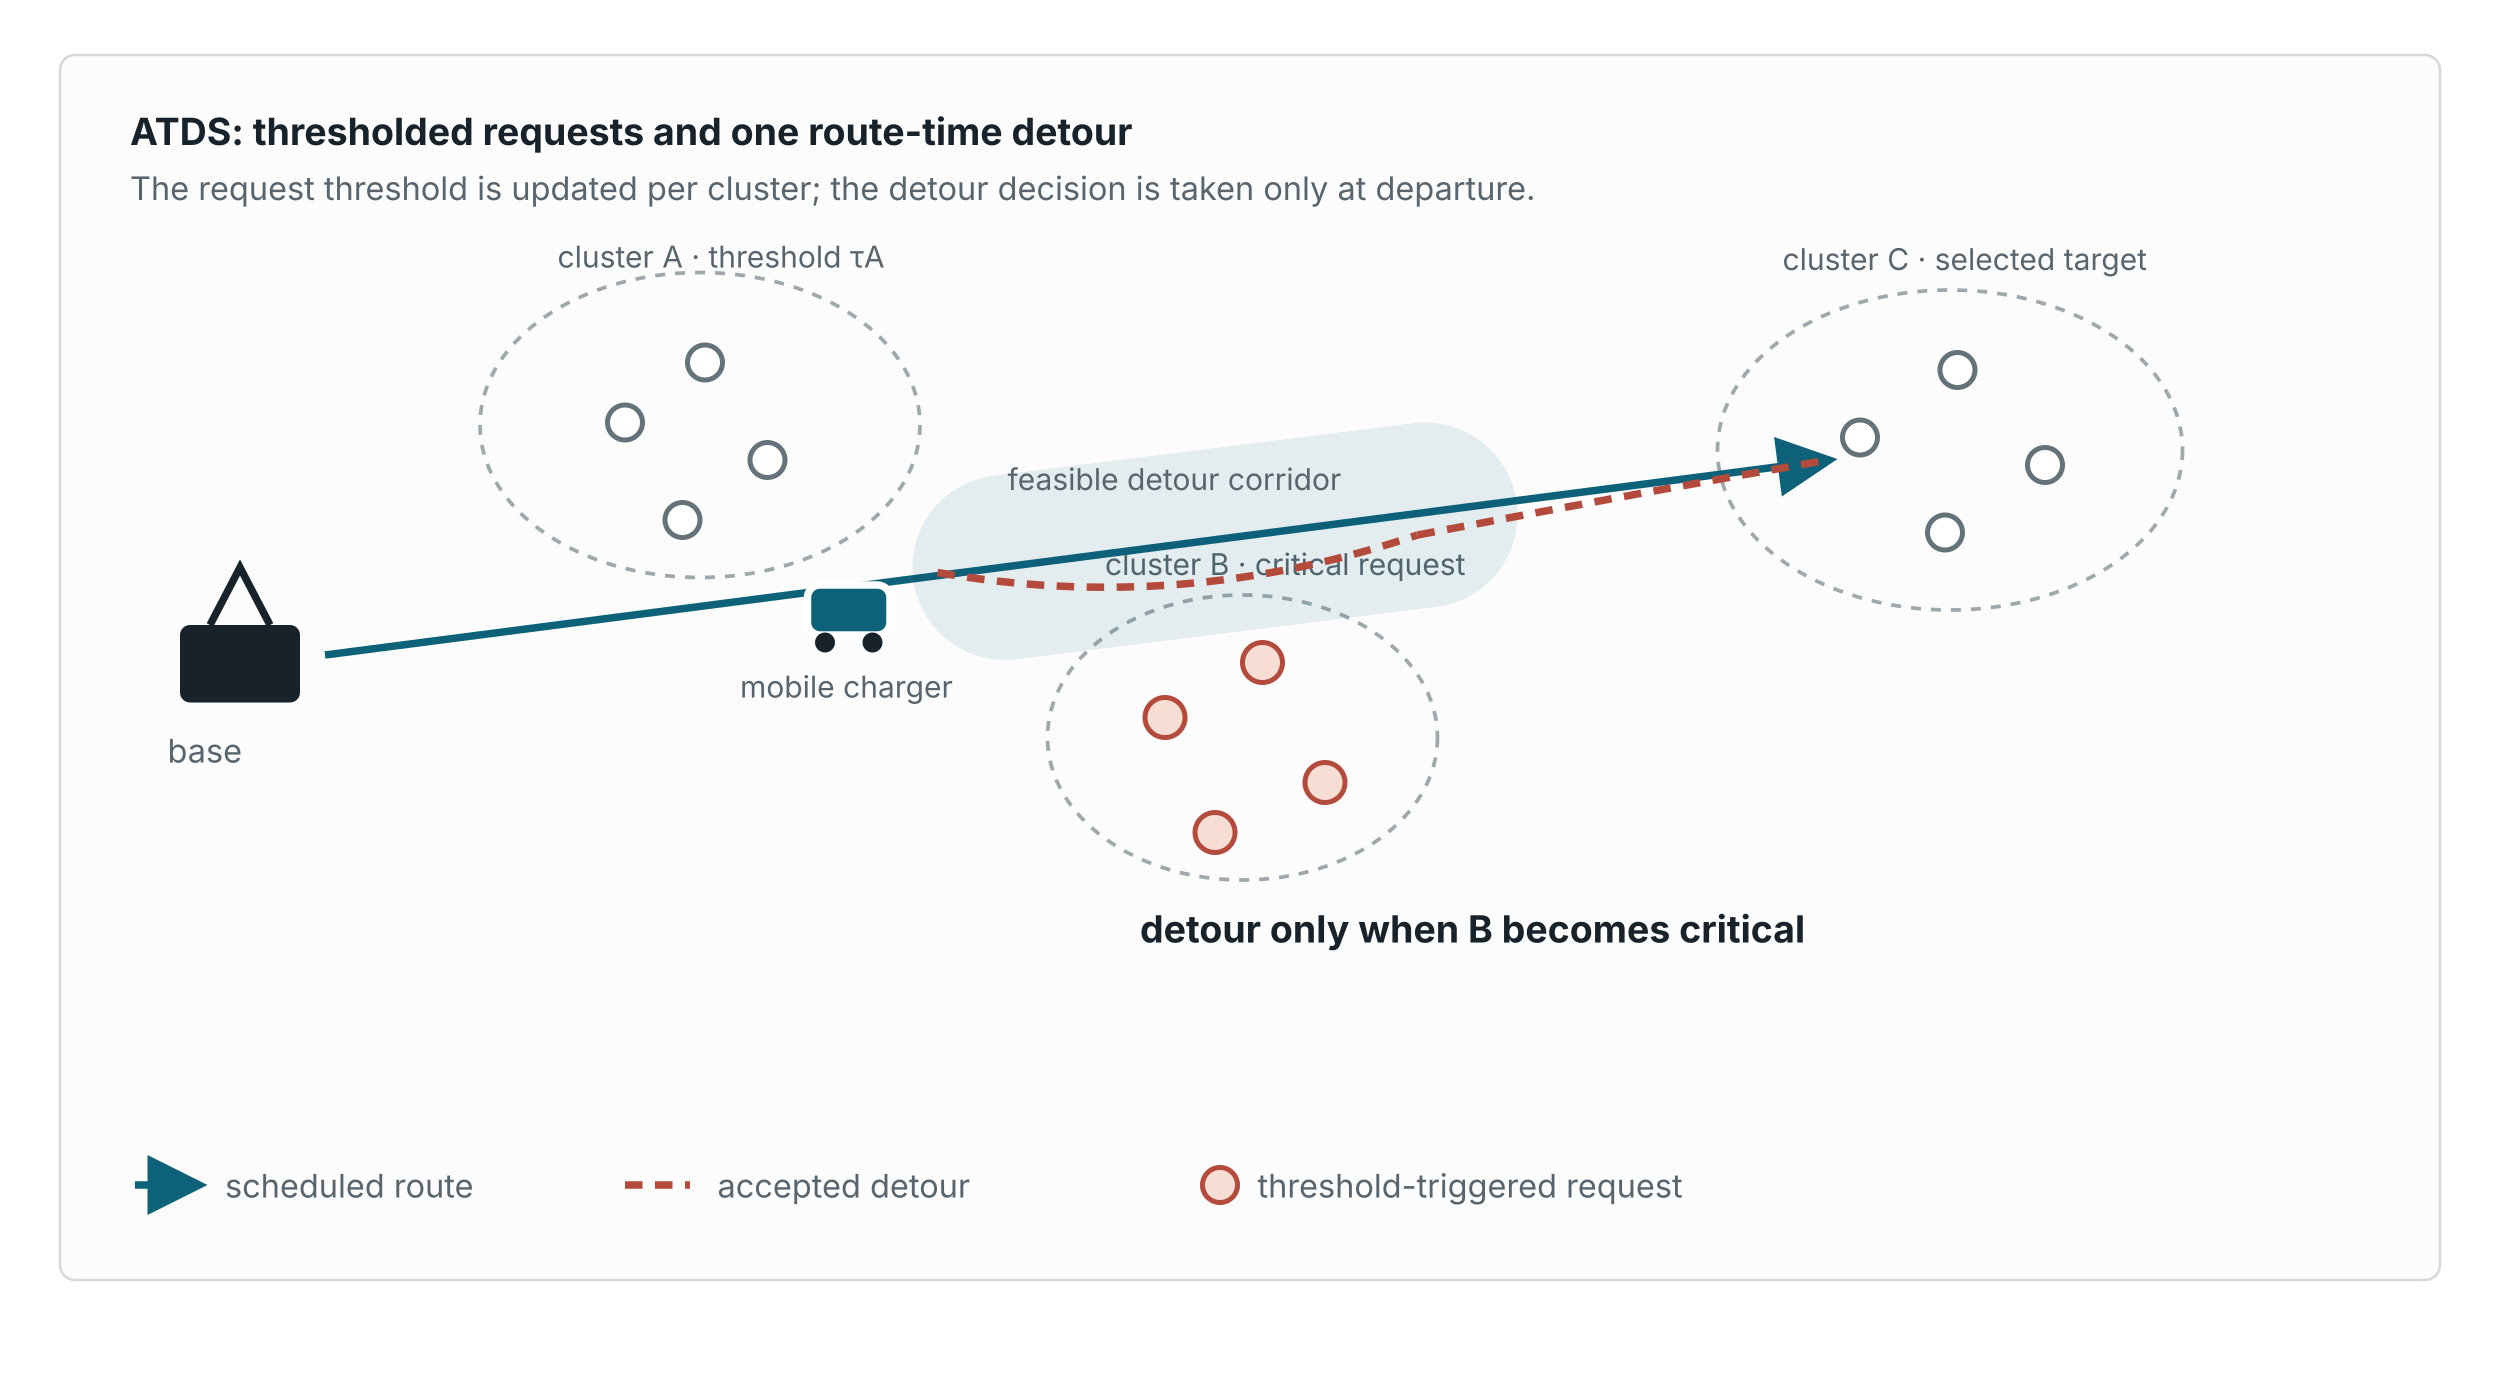
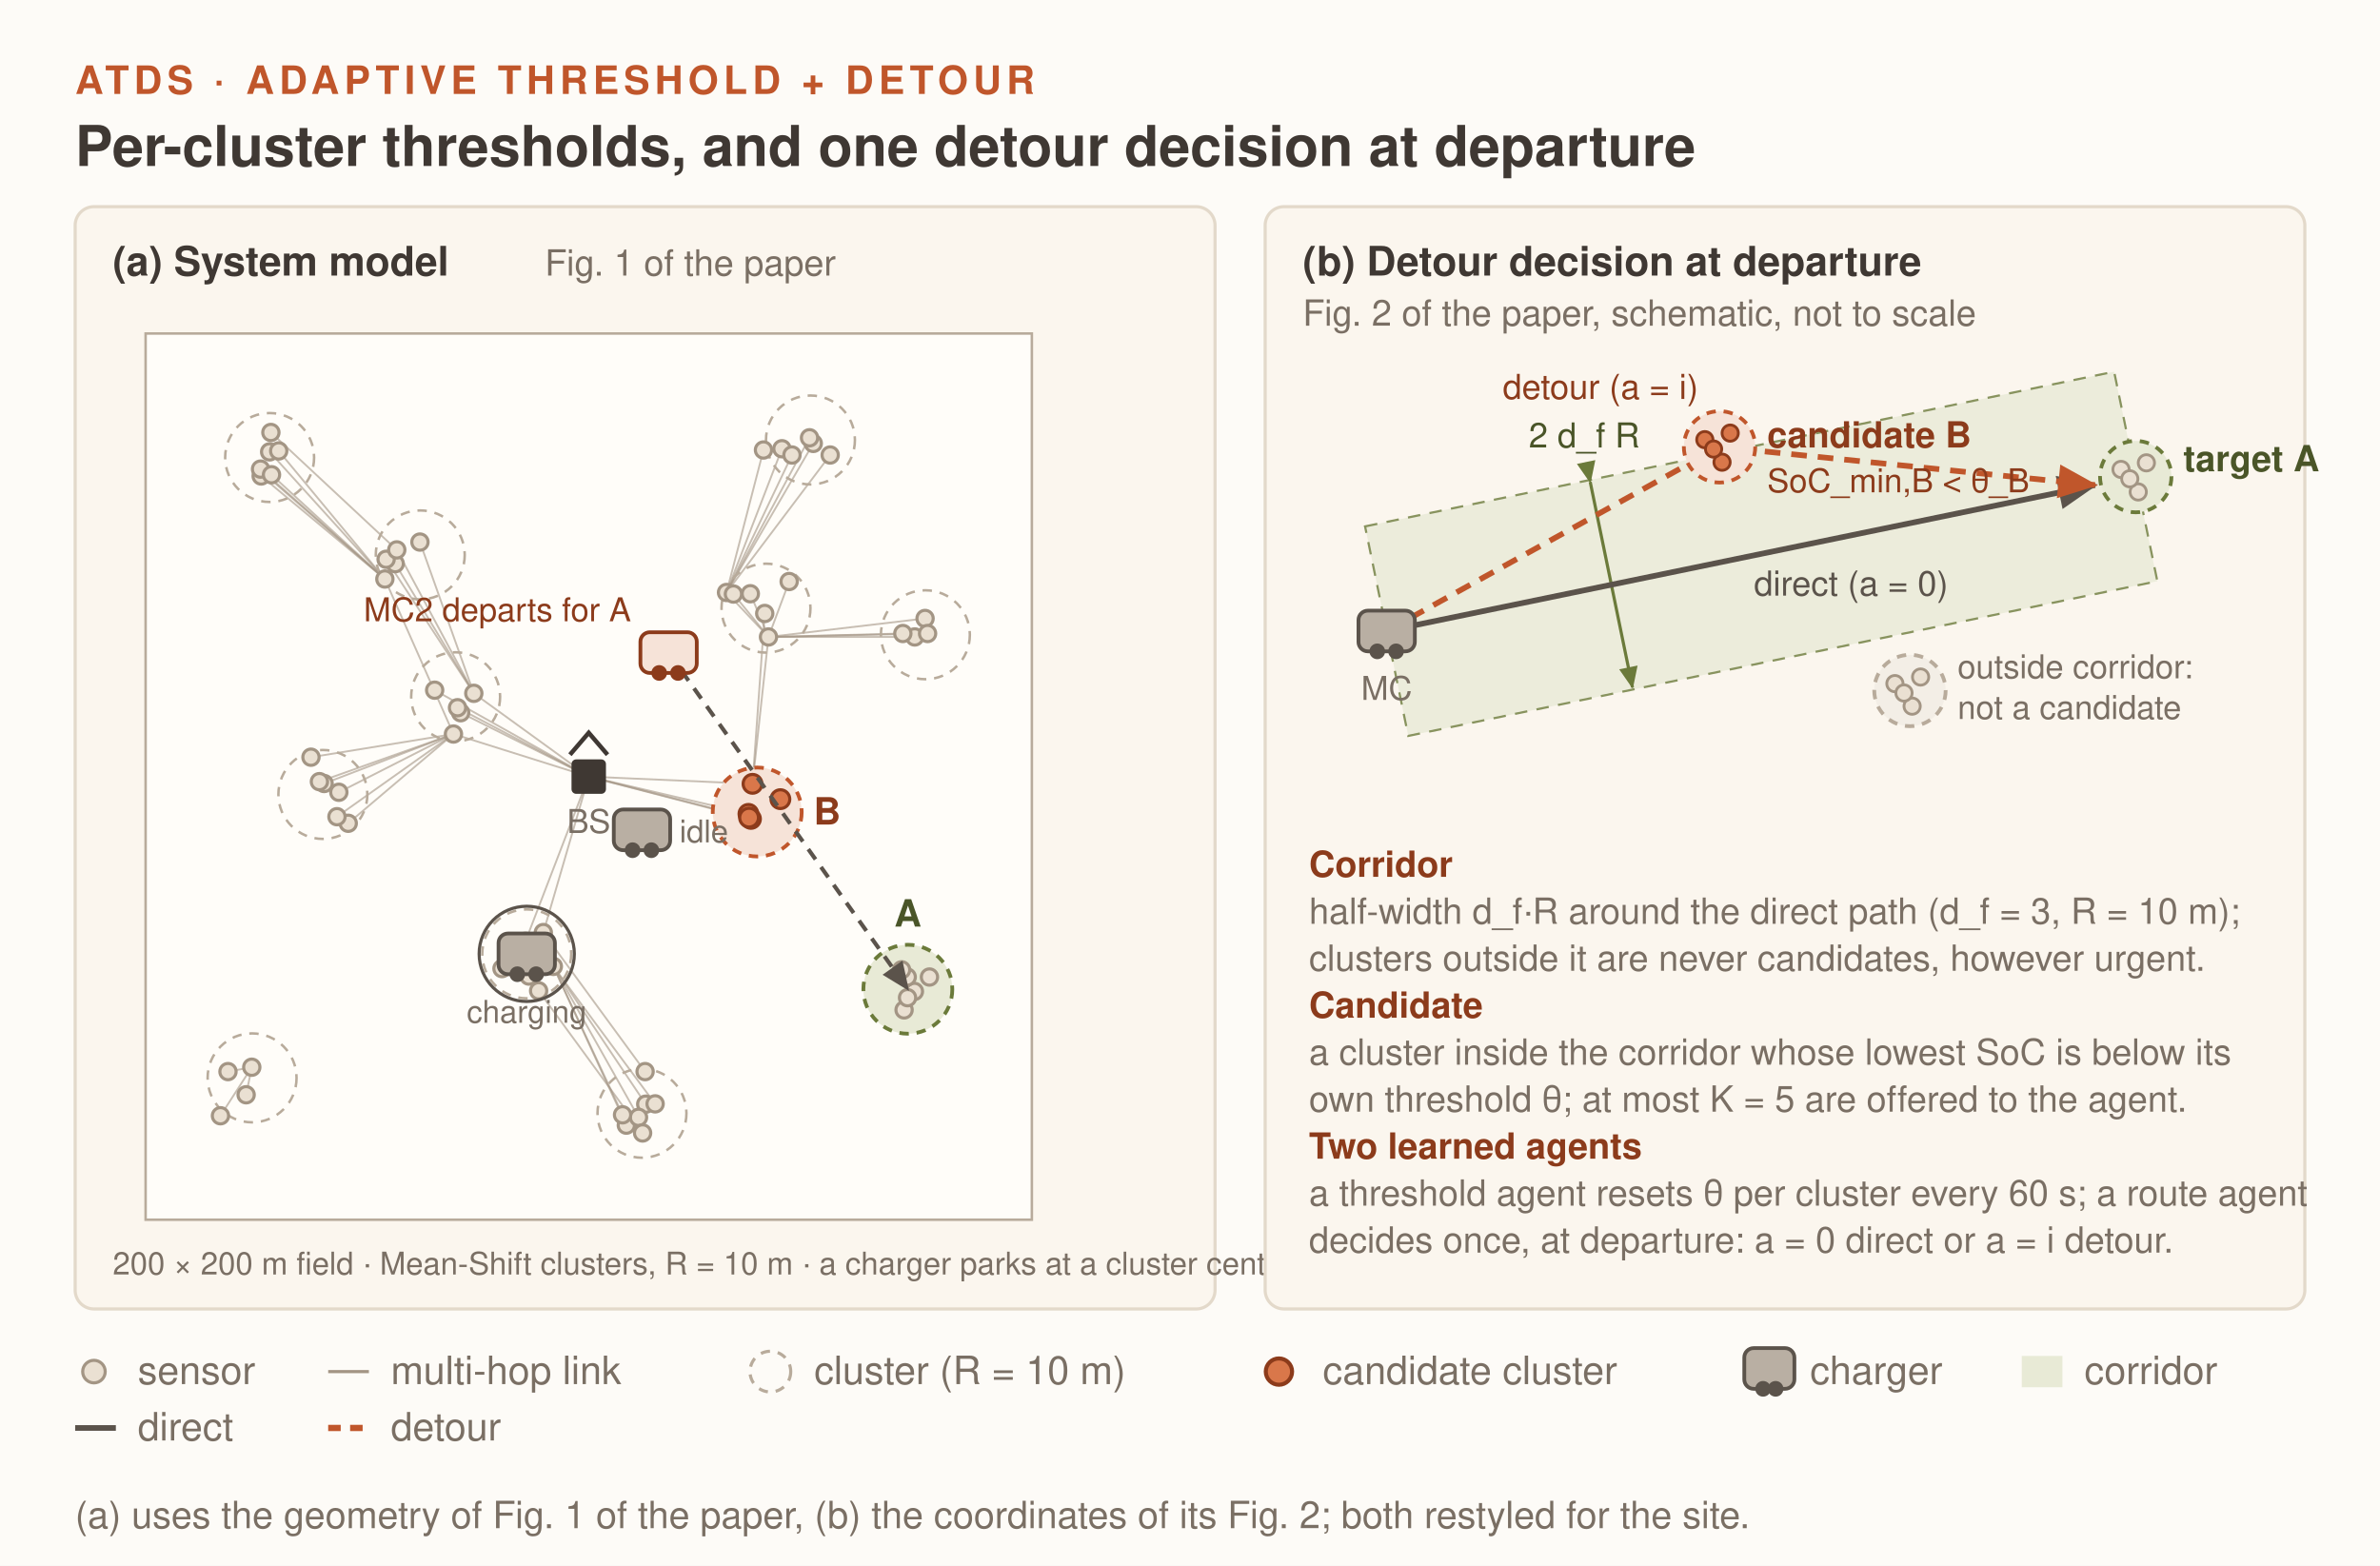
- <svg xmlns="http://www.w3.org/2000/svg" viewBox="0 0 1000 560" role="img" aria-labelledby="title desc">
+ <svg xmlns="http://www.w3.org/2000/svg" viewBox="0 0 760 500" width="760" height="500" font-family="ui-sans-serif, system-ui, -apple-system, 'Segoe UI', Helvetica, Arial, sans-serif" role="img" aria-labelledby="t d">
+   <rect width="760" height="500" fill="#FDFBF7" />
  <defs>
-     <marker id="arrow" markerWidth="8" markerHeight="8" refX="7" refY="4" orient="auto">
-       <path d="M0,0 L8,4 L0,8Z" fill="#0d6179" />
-     </marker>
-     <style>text{font-family:system-ui,-apple-system,Segoe UI,sans-serif;fill:#17222b}.small{font-size:13px;fill:#58656f}.label{font-size:15px;font-weight:650}.tiny{font-size:12px;fill:#58656f}.node{fill:#fff;stroke:#64727a;stroke-width:2}.urgent{fill:#f7ddd4;stroke:#b44a3c;stroke-width:2}.cluster{fill:none;stroke:#9ea9ad;stroke-width:1.5;stroke-dasharray:4 4}.route{fill:none;stroke:#0d6179;stroke-width:3}.optional{fill:none;stroke:#b44a3c;stroke-width:3;stroke-dasharray:7 5}</style>
+     <marker id="am" markerWidth="8" markerHeight="8" refX="6.5" refY="3" orient="auto">
+       <path d="M0 0L7 3L0 6z" fill="#5B534B" />
+     </marker>
+     <marker id="aa" markerWidth="8" markerHeight="8" refX="6.5" refY="3" orient="auto">
+       <path d="M0 0L7 3L0 6z" fill="#C0562B" />
+     </marker>
+     <marker id="at" markerWidth="8" markerHeight="8" refX="6.5" refY="3" orient="auto">
+       <path d="M0 0L7 3L0 6z" fill="#6B7A3A" />
+     </marker>
+     <marker id="as" markerWidth="8" markerHeight="8" refX="6.5" refY="3" orient="auto">
+       <path d="M0 0L7 3L0 6z" fill="#B7791F" />
+     </marker>
+     <marker id="ai" markerWidth="8" markerHeight="8" refX="3.5" refY="3" orient="auto-start-reverse">
+       <path d="M0 0L7 3L0 6z" fill="#3F3833" />
+     </marker>
  </defs>
-   <rect width="1000" height="560" fill="#fff" />
-   <rect x="24" y="22" width="952" height="490" rx="6" fill="#fbfcfb" stroke="#d4d9d8" />
-   <text x="52" y="58" class="label">ATDS: thresholded requests and one route-time detour</text>
-   <text x="52" y="80" class="small">The request threshold is updated per cluster; the detour decision is taken only at departure.</text>
-   <rect x="72" y="250" width="48" height="31" rx="4" fill="#17222b" />
-   <path d="M84 250 L96 227 L108 250" fill="none" stroke="#17222b" stroke-width="3" />
-   <text x="67" y="305" class="small">base</text>
-   <ellipse cx="280" cy="170" rx="88" ry="61" class="cluster" />
-   <text x="223" y="107" class="tiny">cluster A · threshold τA</text>
-   <circle cx="250" cy="169" r="7" class="node" />
-   <circle cx="282" cy="145" r="7" class="node" />
-   <circle cx="307" cy="184" r="7" class="node" />
-   <circle cx="273" cy="208" r="7" class="node" />
-   <ellipse cx="497" cy="295" rx="78" ry="57" class="cluster" />
-   <text x="442" y="230" class="tiny">cluster B · critical request</text>
-   <circle cx="466" cy="287" r="8" class="urgent" />
-   <circle cx="505" cy="265" r="8" class="urgent" />
-   <circle cx="530" cy="313" r="8" class="urgent" />
-   <circle cx="486" cy="333" r="8" class="urgent" />
-   <ellipse cx="780" cy="180" rx="93" ry="64" class="cluster" />
-   <text x="713" y="108" class="tiny">cluster C · selected target</text>
-   <circle cx="744" cy="175" r="7" class="node" />
-   <circle cx="783" cy="148" r="7" class="node" />
-   <circle cx="818" cy="186" r="7" class="node" />
-   <circle cx="778" cy="213" r="7" class="node" />
-   <path d="M130 262 L732 184" class="route" marker-end="url(#arrow)" />
-   <path d="M402 227 L570 206" stroke="#0d6179" stroke-width="74" stroke-opacity=".10" stroke-linecap="round" />
-   <text x="403" y="196" class="tiny">feasible detour corridor</text>
-   <path d="M375 229 Q472 246 567 214" class="optional" />
-   <path d="M567 214 Q662 196 731 184" class="optional" />
-   <text x="456" y="377" class="label" fill="#b44a3c">detour only when B becomes critical</text>
-   <g>
-     <rect x="323" y="234" width="33" height="20" rx="5" fill="#0d6179" stroke="#fff" stroke-width="3" />
-     <circle cx="330" cy="257" r="4" fill="#17222b" />
-     <circle cx="349" cy="257" r="4" fill="#17222b" />
-   </g>
-   <text x="296" y="279" class="tiny">mobile charger</text>
-   <line x1="54" y1="474" x2="80" y2="474" class="route" marker-end="url(#arrow)" />
-   <text x="90" y="479" class="small">scheduled route</text>
-   <line x1="250" y1="474" x2="276" y2="474" class="optional" />
-   <text x="287" y="479" class="small">accepted detour</text>
-   <circle cx="488" cy="474" r="7" class="urgent" />
-   <text x="503" y="479" class="small">threshold-triggered request</text>
+   <text x="24" y="30" font-size="12.5" font-weight="700" fill="#C0562B" letter-spacing="1.6">ATDS · ADAPTIVE THRESHOLD + DETOUR</text>
+   <text x="24" y="53" font-size="18" font-weight="700" fill="#3F3833">Per-cluster thresholds, and one detour decision at departure</text>
+   <rect x="24" y="66" width="364" height="352" rx="6" fill="#FBF6EE" stroke="#E3D9CA" />
+   <text x="36.0" y="88.0" font-size="13" fill="#3F3833" text-anchor="start" font-weight="700">(a) System model</text>
+   <text x="174.0" y="88.0" font-size="11.5" fill="#7A6F64" text-anchor="start" font-weight="400">Fig. 1 of the paper</text>
+   <rect x="46.5" y="106.5" width="283.0" height="283.0" fill="#FFFDF9" stroke="#B8AB9B" stroke-width=".8" />
+   <path d="M144.8 234.4L188.0 248.0" stroke="#A39584" stroke-width=".6" opacity=".6" />
+   <path d="M151.3 221.4L188.0 248.0" stroke="#A39584" stroke-width=".6" opacity=".6" />
+   <path d="M147.1 227.6L188.0 248.0" stroke="#A39584" stroke-width=".6" opacity=".6" />
+   <path d="M146.1 226.0L188.0 248.0" stroke="#A39584" stroke-width=".6" opacity=".6" />
+   <path d="M173.5 297.8L188.0 248.0" stroke="#A39584" stroke-width=".6" opacity=".6" />
+   <path d="M240.3 250.3L188.0 248.0" stroke="#A39584" stroke-width=".6" opacity=".6" />
+   <path d="M239.0 259.9L188.0 248.0" stroke="#A39584" stroke-width=".6" opacity=".6" />
+   <path d="M239.2 261.1L188.0 248.0" stroke="#A39584" stroke-width=".6" opacity=".6" />
+   <path d="M239.8 261.5L188.0 248.0" stroke="#A39584" stroke-width=".6" opacity=".6" />
+   <path d="M167.8 300.6L188.0 248.0" stroke="#A39584" stroke-width=".6" opacity=".6" />
+   <path d="M138.8 220.4L188.0 248.0" stroke="#A39584" stroke-width=".6" opacity=".6" />
+   <path d="M176.7 308.6L173.5 297.8" stroke="#A39584" stroke-width=".6" opacity=".6" />
+   <path d="M249.2 255.2L240.3 250.3" stroke="#A39584" stroke-width=".6" opacity=".6" />
+   <path d="M169.4 307.4L173.5 297.8" stroke="#A39584" stroke-width=".6" opacity=".6" />
+   <path d="M164.7 305.8L173.5 297.8" stroke="#A39584" stroke-width=".6" opacity=".6" />
+   <path d="M168.9 311.7L173.5 297.8" stroke="#A39584" stroke-width=".6" opacity=".6" />
+   <path d="M160.3 309.3L173.5 297.8" stroke="#A39584" stroke-width=".6" opacity=".6" />
+   <path d="M172.0 316.4L173.5 297.8" stroke="#A39584" stroke-width=".6" opacity=".6" />
+   <path d="M245.4 203.4L240.3 250.3" stroke="#A39584" stroke-width=".6" opacity=".6" />
+   <path d="M232.0 189.2L245.4 203.4" stroke="#A39584" stroke-width=".6" opacity=".6" />
+   <path d="M234.2 189.7L245.4 203.4" stroke="#A39584" stroke-width=".6" opacity=".6" />
+   <path d="M244.2 195.9L240.3 250.3" stroke="#A39584" stroke-width=".6" opacity=".6" />
+   <path d="M239.6 189.6L245.4 203.4" stroke="#A39584" stroke-width=".6" opacity=".6" />
+   <path d="M111.2 262.9L144.8 234.4" stroke="#A39584" stroke-width=".6" opacity=".6" />
+   <path d="M108.2 253.0L144.8 234.4" stroke="#A39584" stroke-width=".6" opacity=".6" />
+   <path d="M107.6 260.8L144.8 234.4" stroke="#A39584" stroke-width=".6" opacity=".6" />
+   <path d="M103.5 250.2L144.8 234.4" stroke="#A39584" stroke-width=".6" opacity=".6" />
+   <path d="M102.0 249.6L144.8 234.4" stroke="#A39584" stroke-width=".6" opacity=".6" />
+   <path d="M99.3 241.8L144.8 234.4" stroke="#A39584" stroke-width=".6" opacity=".6" />
+   <path d="M252.0 185.7L245.4 203.4" stroke="#A39584" stroke-width=".6" opacity=".6" />
+   <path d="M122.9 184.9L144.8 234.4" stroke="#A39584" stroke-width=".6" opacity=".6" />
+   <path d="M126.2 180.0L151.3 221.4" stroke="#A39584" stroke-width=".6" opacity=".6" />
+   <path d="M134.1 173.1L151.3 221.4" stroke="#A39584" stroke-width=".6" opacity=".6" />
+   <path d="M126.7 175.6L151.3 221.4" stroke="#A39584" stroke-width=".6" opacity=".6" />
+   <path d="M123.3 178.6L151.3 221.4" stroke="#A39584" stroke-width=".6" opacity=".6" />
+   <path d="M206.0 342.2L173.5 297.8" stroke="#A39584" stroke-width=".6" opacity=".6" />
+   <path d="M206.2 352.6L176.7 308.6" stroke="#A39584" stroke-width=".6" opacity=".6" />
+   <path d="M209.2 352.5L176.7 308.6" stroke="#A39584" stroke-width=".6" opacity=".6" />
+   <path d="M198.8 356.0L176.7 308.6" stroke="#A39584" stroke-width=".6" opacity=".6" />
+   <path d="M203.9 356.8L176.7 308.6" stroke="#A39584" stroke-width=".6" opacity=".6" />
+   <path d="M288.3 202.3L245.4 203.4" stroke="#A39584" stroke-width=".6" opacity=".6" />
+   <path d="M200.0 359.3L176.7 308.6" stroke="#A39584" stroke-width=".6" opacity=".6" />
+   <path d="M292.1 203.4L245.4 203.4" stroke="#A39584" stroke-width=".6" opacity=".6" />
+   <path d="M205.2 361.8L172.0 316.4" stroke="#A39584" stroke-width=".6" opacity=".6" />
+   <path d="M296.2 202.3L245.4 203.4" stroke="#A39584" stroke-width=".6" opacity=".6" />
+   <path d="M243.8 143.7L232.0 189.2" stroke="#A39584" stroke-width=".6" opacity=".6" />
+   <path d="M295.4 197.5L245.4 203.4" stroke="#A39584" stroke-width=".6" opacity=".6" />
+   <path d="M289.7 312.0L287.9 309.7" stroke="#A39584" stroke-width=".6" opacity=".6" />
+   <path d="M249.7 143.3L232.0 189.2" stroke="#A39584" stroke-width=".6" opacity=".6" />
+   <path d="M252.9 145.3L232.0 189.2" stroke="#A39584" stroke-width=".6" opacity=".6" />
+   <path d="M289.8 318.6L287.9 309.7" stroke="#A39584" stroke-width=".6" opacity=".6" />
+   <path d="M292.0 316.6L287.9 309.7" stroke="#A39584" stroke-width=".6" opacity=".6" />
+   <path d="M288.7 322.5L287.9 309.7" stroke="#A39584" stroke-width=".6" opacity=".6" />
+   <path d="M296.8 312.0L287.9 309.7" stroke="#A39584" stroke-width=".6" opacity=".6" />
+   <path d="M259.7 141.6L232.0 189.2" stroke="#A39584" stroke-width=".6" opacity=".6" />
+   <path d="M265.1 145.3L232.0 189.2" stroke="#A39584" stroke-width=".6" opacity=".6" />
+   <path d="M258.5 139.8L232.0 189.2" stroke="#A39584" stroke-width=".6" opacity=".6" />
+   <path d="M86.7 151.6L122.9 184.9" stroke="#A39584" stroke-width=".6" opacity=".6" />
+   <path d="M84.5 151.4L122.9 184.9" stroke="#A39584" stroke-width=".6" opacity=".6" />
+   <path d="M83.4 152.0L122.9 184.9" stroke="#A39584" stroke-width=".6" opacity=".6" />
+   <path d="M89.0 144.0L122.9 184.9" stroke="#A39584" stroke-width=".6" opacity=".6" />
+   <path d="M83.2 149.8L122.9 184.9" stroke="#A39584" stroke-width=".6" opacity=".6" />
+   <path d="M86.1 144.3L122.9 184.9" stroke="#A39584" stroke-width=".6" opacity=".6" />
+   <path d="M72.8 342.2L80.4 340.8" stroke="#A39584" stroke-width=".6" opacity=".6" />
+   <path d="M78.6 349.6L80.4 340.8" stroke="#A39584" stroke-width=".6" opacity=".6" />
+   <path d="M86.5 138.1L126.7 175.6" stroke="#A39584" stroke-width=".6" opacity=".6" />
+   <path d="M70.4 356.3L80.4 340.8" stroke="#A39584" stroke-width=".6" opacity=".6" />
+   <circle cx="86.1" cy="146.1" r="14.2" fill="none" stroke="#B8AB9B" stroke-width="0.8" stroke-dasharray="3 2.5" />
+   <circle cx="134.2" cy="177.2" r="14.2" fill="none" stroke="#B8AB9B" stroke-width="0.8" stroke-dasharray="3 2.5" />
+   <circle cx="258.8" cy="140.5" r="14.2" fill="none" stroke="#B8AB9B" stroke-width="0.8" stroke-dasharray="3 2.5" />
+   <circle cx="295.5" cy="202.7" r="14.2" fill="none" stroke="#B8AB9B" stroke-width="0.8" stroke-dasharray="3 2.5" />
+   <circle cx="103.1" cy="253.7" r="14.2" fill="none" stroke="#B8AB9B" stroke-width="0.8" stroke-dasharray="3 2.5" />
+   <circle cx="168.2" cy="304.6" r="14.2" fill="none" stroke="#B8AB9B" stroke-width="0.8" stroke-dasharray="3 2.5" />
+   <circle cx="241.8" cy="259.3" r="14.2" fill="#F6E3D8" stroke="#C0562B" stroke-width="1.2" stroke-dasharray="3 2.5" />
+   <circle cx="289.9" cy="315.9" r="14.2" fill="#E8EAD6" stroke="#6B7A3A" stroke-width="1.2" stroke-dasharray="3 2.5" />
+   <circle cx="80.5" cy="344.2" r="14.2" fill="none" stroke="#B8AB9B" stroke-width="0.8" stroke-dasharray="3 2.5" />
+   <circle cx="205.0" cy="355.5" r="14.2" fill="none" stroke="#B8AB9B" stroke-width="0.8" stroke-dasharray="3 2.5" />
+   <circle cx="145.5" cy="222.5" r="14.2" fill="none" stroke="#B8AB9B" stroke-width="0.8" stroke-dasharray="3 2.5" />
+   <circle cx="244.6" cy="194.2" r="14.2" fill="none" stroke="#B8AB9B" stroke-width="0.8" stroke-dasharray="3 2.5" />
+   <circle cx="86.1" cy="144.3" r="2.6" fill="#EAE0D2" stroke="#A39584" stroke-width="1" />
+   <circle cx="84.5" cy="151.4" r="2.6" fill="#EAE0D2" stroke="#A39584" stroke-width="1" />
+   <circle cx="83.4" cy="152.0" r="2.6" fill="#EAE0D2" stroke="#A39584" stroke-width="1" />
+   <circle cx="86.5" cy="138.1" r="2.6" fill="#EAE0D2" stroke="#A39584" stroke-width="1" />
+   <circle cx="83.2" cy="149.8" r="2.6" fill="#EAE0D2" stroke="#A39584" stroke-width="1" />
+   <circle cx="89.0" cy="144.0" r="2.6" fill="#EAE0D2" stroke="#A39584" stroke-width="1" />
+   <circle cx="86.7" cy="151.6" r="2.6" fill="#EAE0D2" stroke="#A39584" stroke-width="1" />
+   <circle cx="134.1" cy="173.1" r="2.6" fill="#EAE0D2" stroke="#A39584" stroke-width="1" />
+   <circle cx="126.2" cy="180.0" r="2.6" fill="#EAE0D2" stroke="#A39584" stroke-width="1" />
+   <circle cx="122.9" cy="184.9" r="2.6" fill="#EAE0D2" stroke="#A39584" stroke-width="1" />
+   <circle cx="123.3" cy="178.6" r="2.6" fill="#EAE0D2" stroke="#A39584" stroke-width="1" />
+   <circle cx="126.7" cy="175.6" r="2.6" fill="#EAE0D2" stroke="#A39584" stroke-width="1" />
+   <circle cx="259.7" cy="141.6" r="2.6" fill="#EAE0D2" stroke="#A39584" stroke-width="1" />
+   <circle cx="243.8" cy="143.7" r="2.6" fill="#EAE0D2" stroke="#A39584" stroke-width="1" />
+   <circle cx="258.5" cy="139.8" r="2.6" fill="#EAE0D2" stroke="#A39584" stroke-width="1" />
+   <circle cx="249.7" cy="143.3" r="2.6" fill="#EAE0D2" stroke="#A39584" stroke-width="1" />
+   <circle cx="252.9" cy="145.3" r="2.6" fill="#EAE0D2" stroke="#A39584" stroke-width="1" />
+   <circle cx="265.1" cy="145.3" r="2.6" fill="#EAE0D2" stroke="#A39584" stroke-width="1" />
+   <circle cx="295.4" cy="197.5" r="2.6" fill="#EAE0D2" stroke="#A39584" stroke-width="1" />
+   <circle cx="292.1" cy="203.4" r="2.6" fill="#EAE0D2" stroke="#A39584" stroke-width="1" />
+   <circle cx="296.2" cy="202.3" r="2.6" fill="#EAE0D2" stroke="#A39584" stroke-width="1" />
+   <circle cx="288.3" cy="202.3" r="2.6" fill="#EAE0D2" stroke="#A39584" stroke-width="1" />
+   <circle cx="111.2" cy="262.9" r="2.6" fill="#EAE0D2" stroke="#A39584" stroke-width="1" />
+   <circle cx="108.2" cy="253.0" r="2.6" fill="#EAE0D2" stroke="#A39584" stroke-width="1" />
+   <circle cx="99.3" cy="241.8" r="2.6" fill="#EAE0D2" stroke="#A39584" stroke-width="1" />
+   <circle cx="107.6" cy="260.8" r="2.6" fill="#EAE0D2" stroke="#A39584" stroke-width="1" />
+   <circle cx="103.5" cy="250.2" r="2.6" fill="#EAE0D2" stroke="#A39584" stroke-width="1" />
+   <circle cx="102.0" cy="249.6" r="2.6" fill="#EAE0D2" stroke="#A39584" stroke-width="1" />
+   <circle cx="167.8" cy="300.6" r="2.6" fill="#EAE0D2" stroke="#A39584" stroke-width="1" />
+   <circle cx="176.7" cy="308.6" r="2.6" fill="#EAE0D2" stroke="#A39584" stroke-width="1" />
+   <circle cx="169.4" cy="307.4" r="2.6" fill="#EAE0D2" stroke="#A39584" stroke-width="1" />
+   <circle cx="168.9" cy="311.7" r="2.6" fill="#EAE0D2" stroke="#A39584" stroke-width="1" />
+   <circle cx="164.7" cy="305.8" r="2.6" fill="#EAE0D2" stroke="#A39584" stroke-width="1" />
+   <circle cx="173.5" cy="297.8" r="2.6" fill="#EAE0D2" stroke="#A39584" stroke-width="1" />
+   <circle cx="160.3" cy="309.3" r="2.6" fill="#EAE0D2" stroke="#A39584" stroke-width="1" />
+   <circle cx="172.0" cy="316.4" r="2.6" fill="#EAE0D2" stroke="#A39584" stroke-width="1" />
+   <circle cx="239.0" cy="259.9" r="2.6" fill="#EAE0D2" stroke="#A39584" stroke-width="1" />
+   <circle cx="249.2" cy="255.2" r="2.6" fill="#EAE0D2" stroke="#A39584" stroke-width="1" />
+   <circle cx="239.8" cy="261.5" r="2.6" fill="#EAE0D2" stroke="#A39584" stroke-width="1" />
+   <circle cx="240.3" cy="250.3" r="2.6" fill="#EAE0D2" stroke="#A39584" stroke-width="1" />
+   <circle cx="239.2" cy="261.1" r="2.6" fill="#EAE0D2" stroke="#A39584" stroke-width="1" />
+   <circle cx="292.0" cy="316.6" r="2.6" fill="#EAE0D2" stroke="#A39584" stroke-width="1" />
+   <circle cx="288.7" cy="322.5" r="2.6" fill="#EAE0D2" stroke="#A39584" stroke-width="1" />
+   <circle cx="289.8" cy="318.6" r="2.6" fill="#EAE0D2" stroke="#A39584" stroke-width="1" />
+   <circle cx="296.8" cy="312.0" r="2.6" fill="#EAE0D2" stroke="#A39584" stroke-width="1" />
+   <circle cx="289.7" cy="312.0" r="2.6" fill="#EAE0D2" stroke="#A39584" stroke-width="1" />
+   <circle cx="287.9" cy="309.7" r="2.6" fill="#EAE0D2" stroke="#A39584" stroke-width="1" />
+   <circle cx="80.4" cy="340.8" r="2.6" fill="#EAE0D2" stroke="#A39584" stroke-width="1" />
+   <circle cx="72.8" cy="342.2" r="2.6" fill="#EAE0D2" stroke="#A39584" stroke-width="1" />
+   <circle cx="70.4" cy="356.3" r="2.6" fill="#EAE0D2" stroke="#A39584" stroke-width="1" />
+   <circle cx="78.6" cy="349.6" r="2.6" fill="#EAE0D2" stroke="#A39584" stroke-width="1" />
+   <circle cx="206.0" cy="342.2" r="2.6" fill="#EAE0D2" stroke="#A39584" stroke-width="1" />
+   <circle cx="200.0" cy="359.3" r="2.6" fill="#EAE0D2" stroke="#A39584" stroke-width="1" />
+   <circle cx="206.2" cy="352.6" r="2.6" fill="#EAE0D2" stroke="#A39584" stroke-width="1" />
+   <circle cx="203.9" cy="356.8" r="2.6" fill="#EAE0D2" stroke="#A39584" stroke-width="1" />
+   <circle cx="209.2" cy="352.5" r="2.6" fill="#EAE0D2" stroke="#A39584" stroke-width="1" />
+   <circle cx="198.8" cy="356.0" r="2.6" fill="#EAE0D2" stroke="#A39584" stroke-width="1" />
+   <circle cx="205.2" cy="361.8" r="2.6" fill="#EAE0D2" stroke="#A39584" stroke-width="1" />
+   <circle cx="147.1" cy="227.6" r="2.6" fill="#EAE0D2" stroke="#A39584" stroke-width="1" />
+   <circle cx="151.3" cy="221.4" r="2.6" fill="#EAE0D2" stroke="#A39584" stroke-width="1" />
+   <circle cx="146.1" cy="226.0" r="2.6" fill="#EAE0D2" stroke="#A39584" stroke-width="1" />
+   <circle cx="144.8" cy="234.4" r="2.6" fill="#EAE0D2" stroke="#A39584" stroke-width="1" />
+   <circle cx="138.8" cy="220.4" r="2.6" fill="#EAE0D2" stroke="#A39584" stroke-width="1" />
+   <circle cx="232.0" cy="189.2" r="2.6" fill="#EAE0D2" stroke="#A39584" stroke-width="1" />
+   <circle cx="234.2" cy="189.7" r="2.6" fill="#EAE0D2" stroke="#A39584" stroke-width="1" />
+   <circle cx="239.6" cy="189.6" r="2.6" fill="#EAE0D2" stroke="#A39584" stroke-width="1" />
+   <circle cx="245.4" cy="203.4" r="2.6" fill="#EAE0D2" stroke="#A39584" stroke-width="1" />
+   <circle cx="252.0" cy="185.7" r="2.6" fill="#EAE0D2" stroke="#A39584" stroke-width="1" />
+   <circle cx="244.2" cy="195.9" r="2.6" fill="#EAE0D2" stroke="#A39584" stroke-width="1" />
+   <circle cx="239.0" cy="259.9" r="3.0" fill="#D9774A" stroke="#8C3B1B" stroke-width="1.0" />
+   <circle cx="249.2" cy="255.2" r="3.0" fill="#D9774A" stroke="#8C3B1B" stroke-width="1.0" />
+   <circle cx="239.8" cy="261.5" r="3.0" fill="#D9774A" stroke="#8C3B1B" stroke-width="1.0" />
+   <circle cx="240.3" cy="250.3" r="3.0" fill="#D9774A" stroke="#8C3B1B" stroke-width="1.0" />
+   <circle cx="239.2" cy="261.1" r="3.0" fill="#D9774A" stroke="#8C3B1B" stroke-width="1.0" />
+   <path d="M213.5 208.4L289.9 315.9" stroke="#5B534B" stroke-width="1.3" stroke-dasharray="4 3" marker-end="url(#am)" />
+   <rect x="182.5" y="242.5" width="11" height="11" rx="1.5" fill="#3F3833" />
+   <path d="M182.0 241.0L188.0 234.0L194.0 241.0" fill="none" stroke="#3F3833" stroke-width="1.4" />
+   <text x="188.0" y="266.0" font-size="10.5" fill="#7A6F64" text-anchor="middle" font-weight="400">BS</text>
+   <rect x="196.0" y="258.5" width="18" height="13" rx="3" fill="#B9AFA3" stroke="#5B534B" stroke-width="1.2" />
+   <circle cx="202.0" cy="271.5" r="2.5" fill="#5B534B" />
+   <circle cx="208.0" cy="271.5" r="2.5" fill="#5B534B" />
+   <rect x="204.5" y="201.9" width="18" height="13" rx="3" fill="#F6E3D8" stroke="#8C3B1B" stroke-width="1.2" />
+   <circle cx="210.5" cy="214.9" r="2.5" fill="#8C3B1B" />
+   <circle cx="216.5" cy="214.9" r="2.5" fill="#8C3B1B" />
+   <rect x="159.2" y="298.1" width="18" height="13" rx="3" fill="#B9AFA3" stroke="#5B534B" stroke-width="1.2" />
+   <circle cx="165.2" cy="311.1" r="2.5" fill="#5B534B" />
+   <circle cx="171.2" cy="311.1" r="2.5" fill="#5B534B" />
+   <circle cx="168.2" cy="304.6" r="15.2" fill="none" stroke="#5B534B" stroke-width="1" />
+   <text x="201.5" y="198.4" font-size="10.5" fill="#8C3B1B" text-anchor="end" font-weight="400">MC2 departs for A</text>
+   <text x="168.2" y="326.6" font-size="10" fill="#7A6F64" text-anchor="middle" font-weight="400">charging</text>
+   <text x="217.0" y="269.0" font-size="10" fill="#7A6F64" text-anchor="start" font-weight="400">idle</text>
+   <text x="289.9" y="295.9" font-size="12" fill="#4A5528" text-anchor="middle" font-weight="700">A</text>
+   <text x="259.8" y="263.3" font-size="12" fill="#8C3B1B" text-anchor="start" font-weight="700">B</text>
+   <text x="36.0" y="407.0" font-size="10" fill="#7A6F64" text-anchor="start" font-weight="400">200 × 200 m field · Mean-Shift clusters, R = 10 m · a charger parks at a cluster centre</text>
+   <rect x="404" y="66" width="332" height="352" rx="6" fill="#FBF6EE" stroke="#E3D9CA" />
+   <text x="416.0" y="88.0" font-size="13" fill="#3F3833" text-anchor="start" font-weight="700">(b) Detour decision at departure</text>
+   <text x="416.0" y="104.0" font-size="11.5" fill="#7A6F64" text-anchor="start" font-weight="400">Fig. 2 of the paper, schematic, not to scale</text>
+   <polygon points="435.9,168.1 675.1,118.7 688.9,185.6 449.7,235.0" fill="#E8EAD6" opacity=".8" stroke="#6B7A3A" stroke-width=".7" stroke-dasharray="4 3" />
+   <path d="M507.8 153.9L521.3 219.5" stroke="#6B7A3A" stroke-width="1" marker-start="url(#at)" marker-end="url(#at)" />
+   <text x="505.9" y="142.9" font-size="11" fill="#4A5528" text-anchor="middle" font-weight="400">2 d_f R</text>
+   <path d="M442.8 201.5L669.0 154.9" stroke="#5B534B" stroke-width="1.8" marker-end="url(#am)" />
+   <text x="591.1" y="190.2" font-size="11" fill="#5B534B" text-anchor="middle" font-weight="400">direct  (a = 0)</text>
+   <path d="M442.8 201.5L549.1 142.7L669.0 154.9" fill="none" stroke="#C0562B" stroke-width="1.8" stroke-dasharray="5 3.5" marker-end="url(#aa)" />
+   <text x="511.1" y="127.4" font-size="11" fill="#8C3B1B" text-anchor="middle" font-weight="400">detour  (a = i)</text>
+   <circle cx="682.0" cy="152.2" r="11.4" fill="#E8EAD6" stroke="#6B7A3A" stroke-width="1.2" stroke-dasharray="3 2.5" />
+   <circle cx="677.3" cy="149.9" r="2.6" fill="#EAE0D2" stroke="#A39584" stroke-width="0.9" />
+   <circle cx="685.4" cy="147.8" r="2.6" fill="#EAE0D2" stroke="#A39584" stroke-width="0.9" />
+   <circle cx="682.8" cy="157.1" r="2.6" fill="#EAE0D2" stroke="#A39584" stroke-width="0.9" />
+   <circle cx="680.1" cy="152.9" r="2.6" fill="#EAE0D2" stroke="#A39584" stroke-width="0.9" />
+   <circle cx="549.1" cy="142.7" r="11.4" fill="#F6E3D8" stroke="#C0562B" stroke-width="1.2" stroke-dasharray="3 2.5" />
+   <circle cx="544.4" cy="140.4" r="2.6" fill="#D9774A" stroke="#8C3B1B" stroke-width="0.9" />
+   <circle cx="552.5" cy="138.3" r="2.6" fill="#D9774A" stroke="#8C3B1B" stroke-width="0.9" />
+   <circle cx="549.9" cy="147.6" r="2.6" fill="#D9774A" stroke="#8C3B1B" stroke-width="0.9" />
+   <circle cx="547.2" cy="143.4" r="2.6" fill="#D9774A" stroke="#8C3B1B" stroke-width="0.9" />
+   <circle cx="609.9" cy="220.5" r="11.4" fill="#F3EEE6" stroke="#B8AB9B" stroke-width="1.2" stroke-dasharray="3 2.5" />
+   <circle cx="605.1" cy="218.3" r="2.6" fill="#EAE0D2" stroke="#A39584" stroke-width="0.9" />
+   <circle cx="613.3" cy="216.2" r="2.6" fill="#EAE0D2" stroke="#A39584" stroke-width="0.9" />
+   <circle cx="610.6" cy="225.5" r="2.6" fill="#EAE0D2" stroke="#A39584" stroke-width="0.9" />
+   <circle cx="608.0" cy="221.3" r="2.6" fill="#EAE0D2" stroke="#A39584" stroke-width="0.9" />
+   <text x="697.2" y="150.5" font-size="11.5" fill="#4A5528" text-anchor="start" font-weight="700">target A</text>
+   <text x="564.3" y="142.9" font-size="11.5" fill="#8C3B1B" text-anchor="start" font-weight="700">candidate B</text>
+   <text x="564.3" y="157.2" font-size="10.5" fill="#8C3B1B" text-anchor="start" font-weight="400">SoC_min,B &lt; θ_B</text>
+   <text x="625.1" y="216.6" font-size="10.5" fill="#7A6F64" text-anchor="start" font-weight="400">outside corridor:</text>
+   <text x="625.1" y="229.6" font-size="10.5" fill="#7A6F64" text-anchor="start" font-weight="400">not a candidate</text>
+   <rect x="433.8" y="195.0" width="18" height="13" rx="3" fill="#B9AFA3" stroke="#5B534B" stroke-width="1.2" />
+   <circle cx="439.8" cy="208.0" r="2.5" fill="#5B534B" />
+   <circle cx="445.8" cy="208.0" r="2.5" fill="#5B534B" />
+   <text x="442.8" y="223.5" font-size="10.5" fill="#7A6F64" text-anchor="middle" font-weight="400">MC</text>
+   <text x="418.0" y="280.0" font-size="11.5" fill="#8C3B1B" text-anchor="start" font-weight="700">Corridor</text>
+   <text x="418.0" y="295.0" font-size="11.5" fill="#7A6F64" text-anchor="start" font-weight="400">half-width d_f·R around the direct path (d_f = 3, R = 10 m);</text>
+   <text x="418.0" y="310.0" font-size="11.5" fill="#7A6F64" text-anchor="start" font-weight="400">clusters outside it are never candidates, however urgent.</text>
+   <text x="418.0" y="325.0" font-size="11.5" fill="#8C3B1B" text-anchor="start" font-weight="700">Candidate</text>
+   <text x="418.0" y="340.0" font-size="11.5" fill="#7A6F64" text-anchor="start" font-weight="400">a cluster inside the corridor whose lowest SoC is below its</text>
+   <text x="418.0" y="355.0" font-size="11.5" fill="#7A6F64" text-anchor="start" font-weight="400">own threshold θ; at most K = 5 are offered to the agent.</text>
+   <text x="418.0" y="370.0" font-size="11.5" fill="#8C3B1B" text-anchor="start" font-weight="700">Two learned agents</text>
+   <text x="418.0" y="385.0" font-size="11.5" fill="#7A6F64" text-anchor="start" font-weight="400">a threshold agent resets θ per cluster every 60 s; a route agent</text>
+   <text x="418.0" y="400.0" font-size="11.5" fill="#7A6F64" text-anchor="start" font-weight="400">decides once, at departure: a = 0 direct or a = i detour.</text>
+   <circle cx="30.0" cy="438.0" r="3.6" fill="#EAE0D2" stroke="#A39584" stroke-width="1" />
+   <text x="44.0" y="442.0" font-size="12.5" fill="#7A6F64" text-anchor="start" font-weight="400">sensor</text>
+   <path d="M104.8 438h13" stroke="#A39584" stroke-width="1" />
+   <text x="124.8" y="442.0" font-size="12.5" fill="#7A6F64" text-anchor="start" font-weight="400">multi-hop link</text>
+   <circle cx="246.0" cy="438" r="6.5" fill="none" stroke="#B8AB9B" stroke-width="1" stroke-dasharray="3 2.5" />
+   <text x="260.0" y="442.0" font-size="12.5" fill="#7A6F64" text-anchor="start" font-weight="400">cluster (R = 10 m)</text>
+   <circle cx="408.4" cy="438.0" r="4.2" fill="#D9774A" stroke="#8C3B1B" stroke-width="1.3" />
+   <text x="422.4" y="442.0" font-size="12.5" fill="#7A6F64" text-anchor="start" font-weight="400">candidate cluster</text>
+   <rect x="557.0" y="430.5" width="16" height="13" rx="3" fill="#B9AFA3" stroke="#5B534B" stroke-width="1.2" />
+   <circle cx="563.0" cy="443.5" r="2.5" fill="#5B534B" />
+   <circle cx="567.0" cy="443.5" r="2.5" fill="#5B534B" />
+   <text x="578.0" y="442.0" font-size="12.5" fill="#7A6F64" text-anchor="start" font-weight="400">charger</text>
+   <rect x="645.6" y="433" width="13" height="10" fill="#E8EAD6" />
+   <text x="665.6" y="442.0" font-size="12.5" fill="#7A6F64" text-anchor="start" font-weight="400">corridor</text>
+   <path d="M24 456h13" stroke="#5B534B" stroke-width="1.8" />
+   <text x="44.0" y="460.0" font-size="12.5" fill="#7A6F64" text-anchor="start" font-weight="400">direct</text>
+   <path d="M104.8 456h13" stroke="#C0562B" stroke-width="2" stroke-dasharray="4 3" />
+   <text x="124.8" y="460.0" font-size="12.5" fill="#7A6F64" text-anchor="start" font-weight="400">detour</text>
+   <text x="24.0" y="488.0" font-size="12" fill="#7A6F64" text-anchor="start" font-weight="400">(a) uses the geometry of Fig. 1 of the paper, (b) the coordinates of its Fig. 2; both restyled for the site.</text>
</svg>
